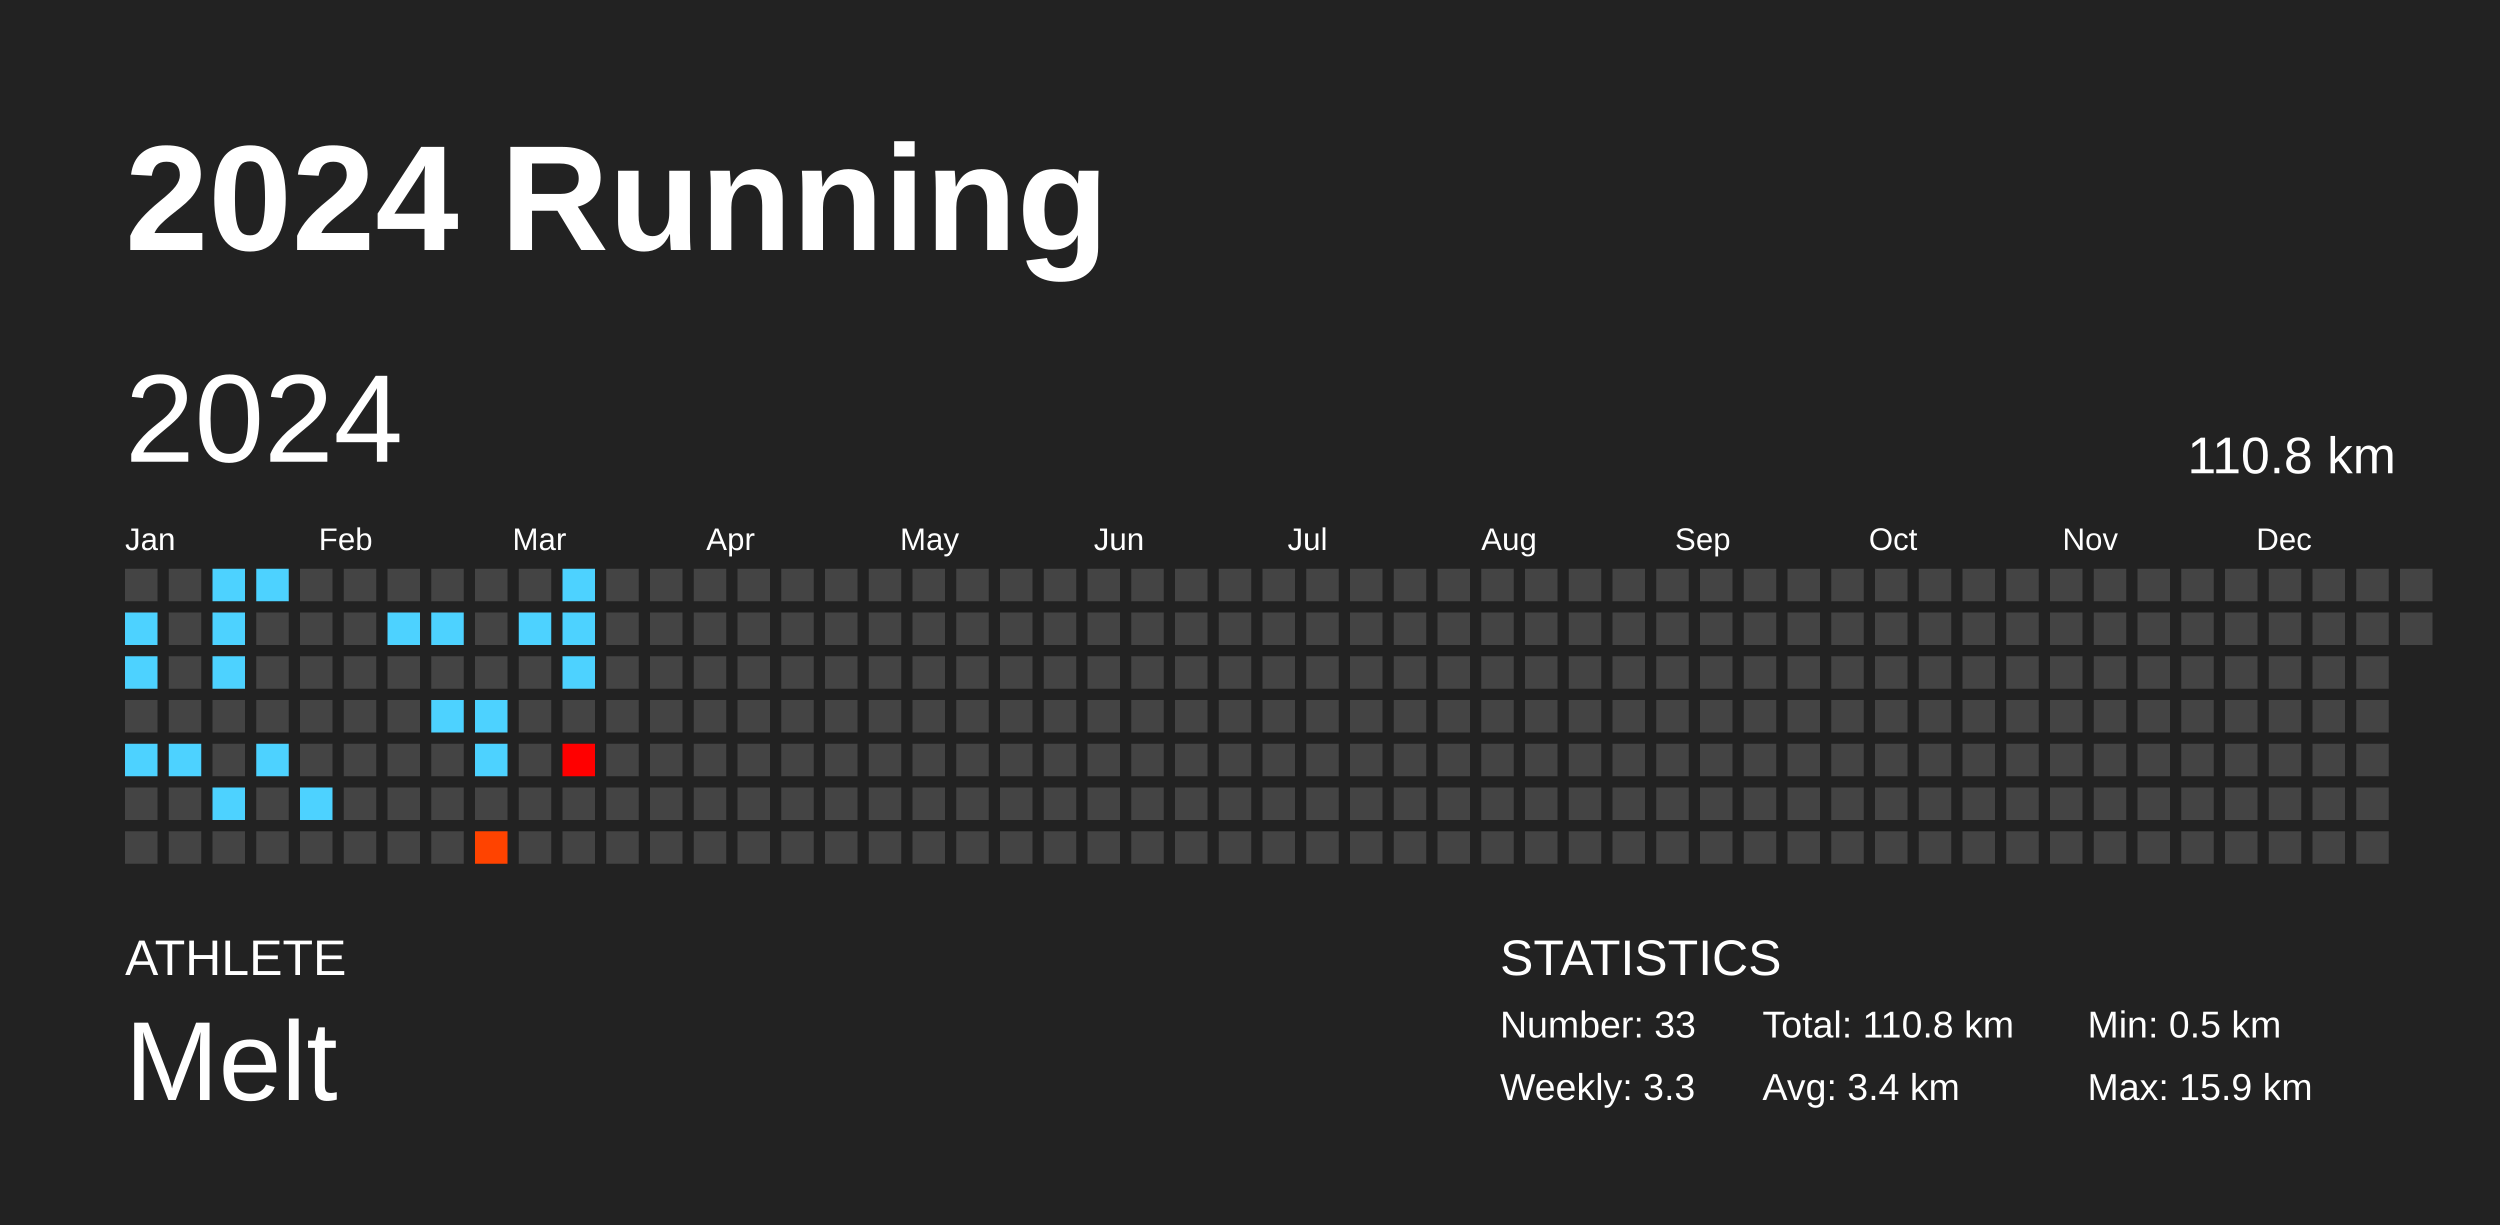
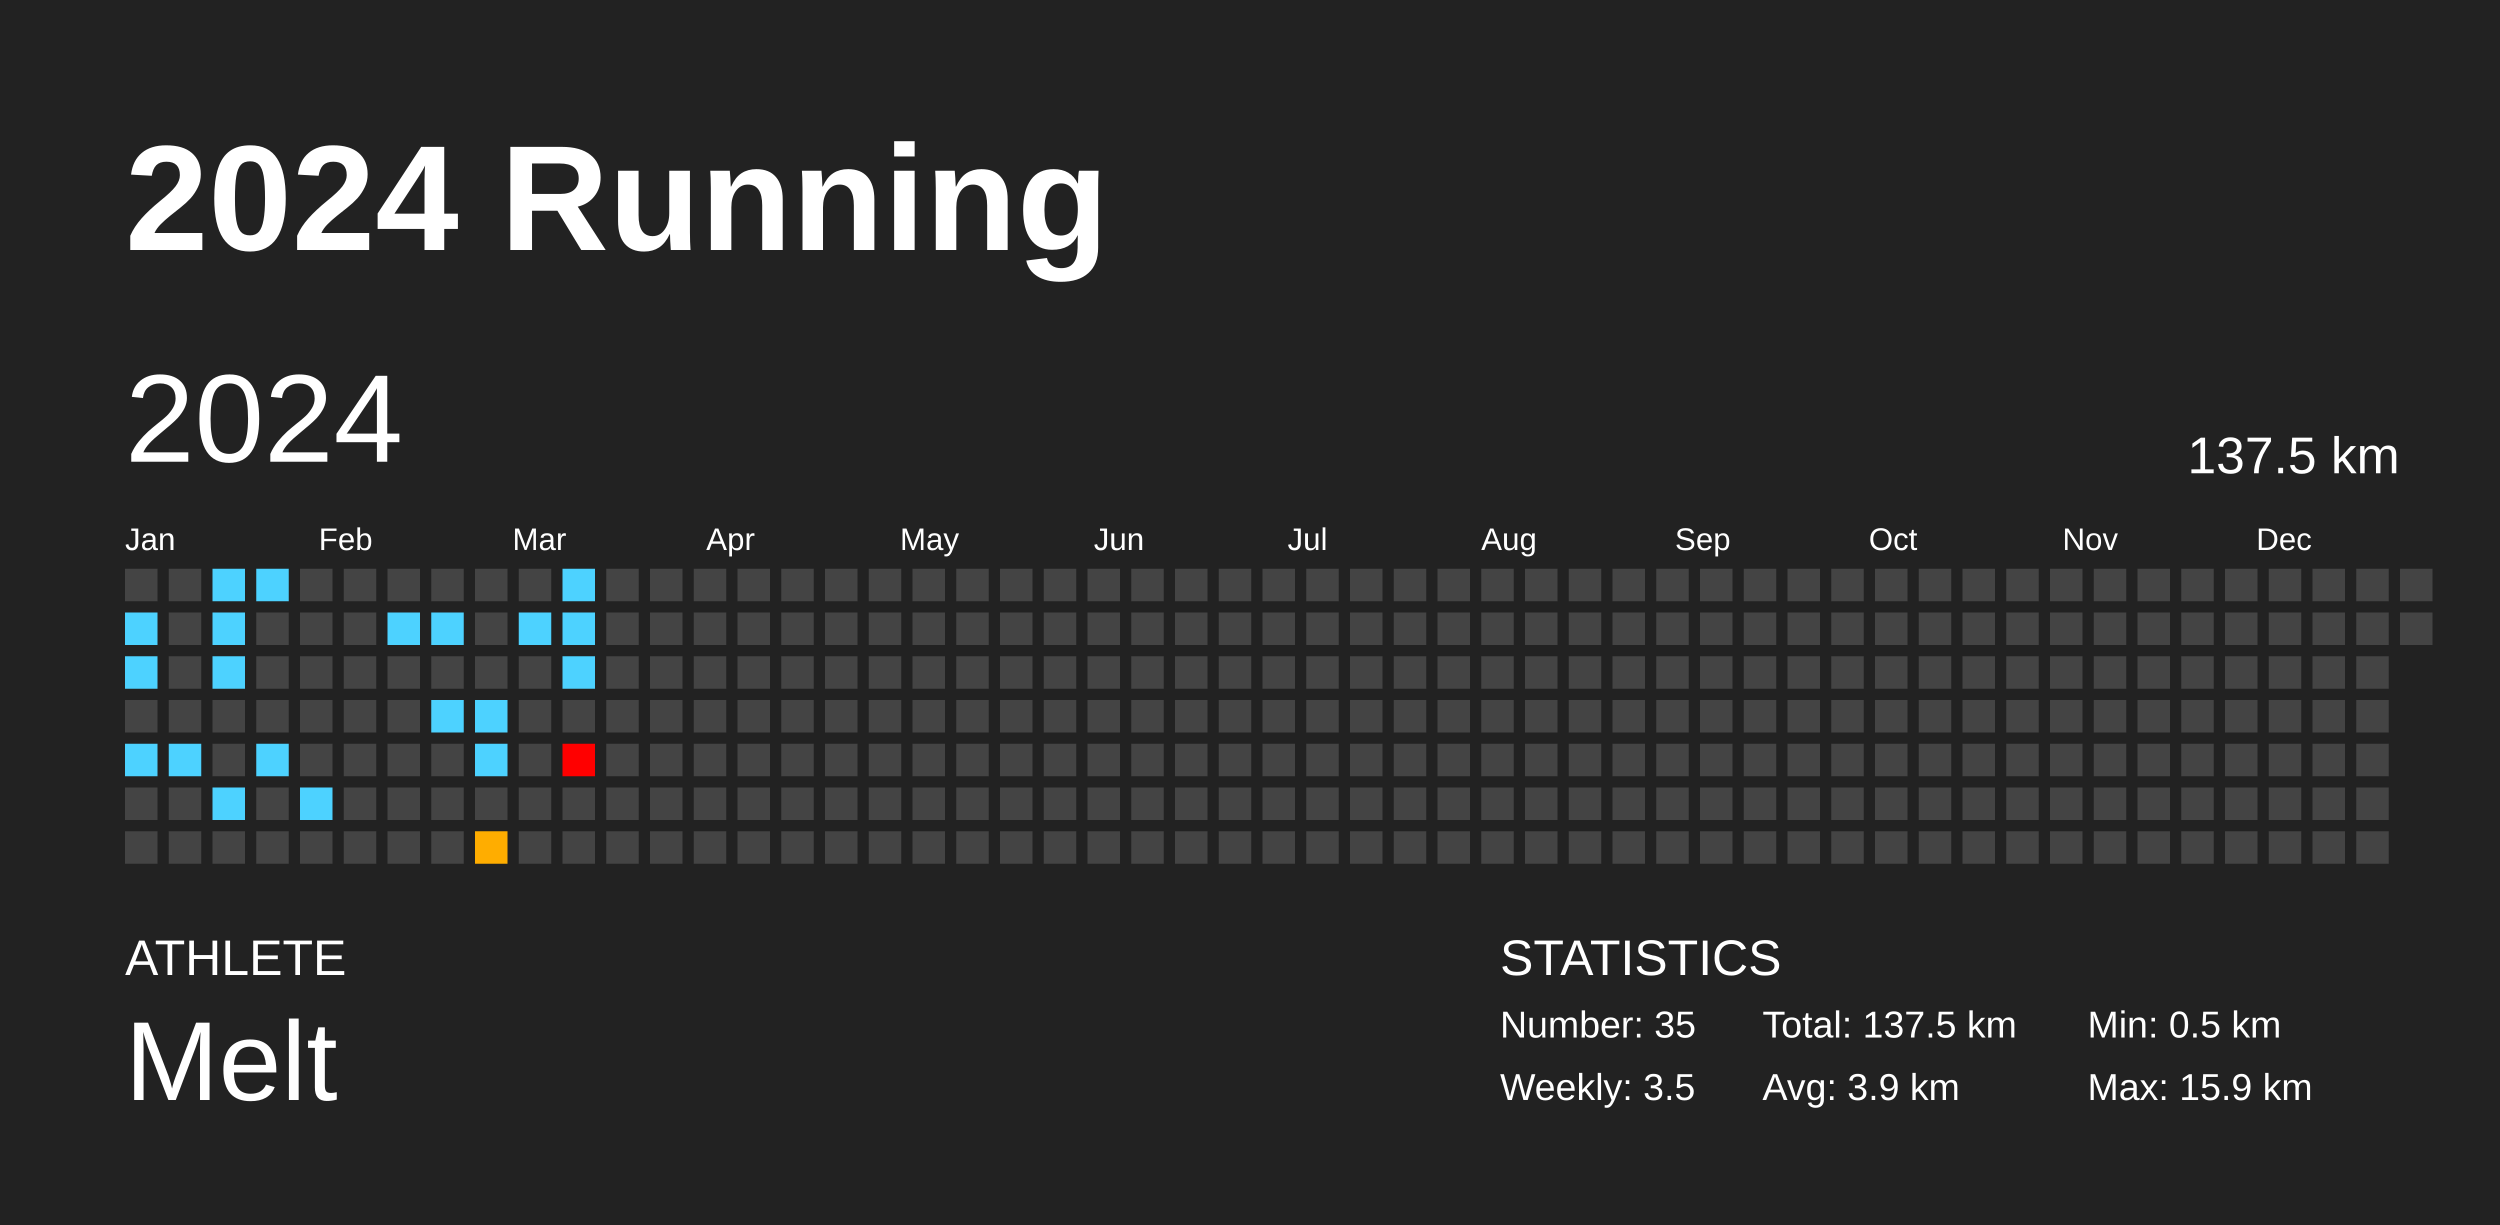
<svg xmlns="http://www.w3.org/2000/svg" baseProfile="full" height="98mm" version="1.1" viewBox="0,0,200,98" width="200mm">
  <defs />
  <rect fill="#222222" height="98" width="200" x="0" y="0" />
  <text fill="#FFFFFF" style="font-size:12px; font-family:Arial; font-weight:bold;" x="10" y="20">2024 Running</text>
  <text fill="#FFFFFF" style="font-size:4px; font-family:Arial" x="10" y="78">ATHLETE</text>
  <text fill="#FFFFFF" style="font-size:9px; font-family:Arial" x="10" y="88">Melt</text>
  <text fill="#FFFFFF" style="font-size:4px; font-family:Arial" x="120" y="78">STATISTICS</text>
-   <text fill="#FFFFFF" style="font-size:3px; font-family:Arial" x="120" y="83">Number: 33</text>
-   <text fill="#FFFFFF" style="font-size:3px; font-family:Arial" x="120" y="88">Weekly: 3.3</text>
-   <text fill="#FFFFFF" style="font-size:3px; font-family:Arial" x="141" y="83">Total: 110.8 km</text>
-   <text fill="#FFFFFF" style="font-size:3px; font-family:Arial" x="141" y="88">Avg: 3.4 km</text>
+   <text fill="#FFFFFF" style="font-size:3px; font-family:Arial" x="120" y="83">Number: 35</text>
+   <text fill="#FFFFFF" style="font-size:3px; font-family:Arial" x="120" y="88">Weekly: 3.5</text>
+   <text fill="#FFFFFF" style="font-size:3px; font-family:Arial" x="141" y="83">Total: 137.5 km</text>
+   <text fill="#FFFFFF" style="font-size:3px; font-family:Arial" x="141" y="88">Avg: 3.9 km</text>
  <text fill="#FFFFFF" style="font-size:3px; font-family:Arial" x="167" y="83">Min: 0.5 km</text>
  <text fill="#FFFFFF" style="font-size:3px; font-family:Arial" x="167" y="88">Max: 15.9 km</text>
  <text dominant-baseline="hanging" fill="#FFFFFF" style="font-size:10.0px; font-family:Arial;" x="10" y="30">2024</text>
-   <text dominant-baseline="hanging" fill="#FFFFFF" style="font-size:4.125px; font-family:Arial;" x="175" y="35">110.8 km</text>
+   <text dominant-baseline="hanging" fill="#FFFFFF" style="font-size:4.125px; font-family:Arial;" x="175" y="35">137.5 km</text>
  <text fill="#FFFFFF" style="font-size:2.5px; font-family:Arial" x="10.0" y="44">Jan</text>
  <text fill="#FFFFFF" style="font-size:2.5px; font-family:Arial" x="25.5" y="44">Feb</text>
  <text fill="#FFFFFF" style="font-size:2.5px; font-family:Arial" x="41.0" y="44">Mar</text>
  <text fill="#FFFFFF" style="font-size:2.5px; font-family:Arial" x="56.5" y="44">Apr</text>
  <text fill="#FFFFFF" style="font-size:2.5px; font-family:Arial" x="72.0" y="44">May</text>
  <text fill="#FFFFFF" style="font-size:2.5px; font-family:Arial" x="87.5" y="44">Jun</text>
  <text fill="#FFFFFF" style="font-size:2.5px; font-family:Arial" x="103.0" y="44">Jul</text>
  <text fill="#FFFFFF" style="font-size:2.5px; font-family:Arial" x="118.5" y="44">Aug</text>
  <text fill="#FFFFFF" style="font-size:2.5px; font-family:Arial" x="134.0" y="44">Sep</text>
  <text fill="#FFFFFF" style="font-size:2.5px; font-family:Arial" x="149.5" y="44">Oct</text>
  <text fill="#FFFFFF" style="font-size:2.5px; font-family:Arial" x="165.0" y="44">Nov</text>
  <text fill="#FFFFFF" style="font-size:2.5px; font-family:Arial" x="180.5" y="44">Dec</text>
  <rect fill="#444444" height="2.6" width="2.6" x="10.0" y="45.5" />
  <rect fill="#4dd2ff" height="2.6" width="2.6" x="10.0" y="49.0" />
  <rect fill="#4dd2ff" height="2.6" width="2.6" x="10.0" y="52.5" />
  <rect fill="#444444" height="2.6" width="2.6" x="10.0" y="56.0" />
  <rect fill="#4dd2ff" height="2.6" width="2.6" x="10.0" y="59.5" />
  <rect fill="#444444" height="2.6" width="2.6" x="10.0" y="63.0" />
  <rect fill="#444444" height="2.6" width="2.6" x="10.0" y="66.5" />
  <rect fill="#444444" height="2.6" width="2.6" x="13.5" y="45.5" />
  <rect fill="#444444" height="2.6" width="2.6" x="13.5" y="49.0" />
  <rect fill="#444444" height="2.6" width="2.6" x="13.5" y="52.5" />
  <rect fill="#444444" height="2.6" width="2.6" x="13.5" y="56.0" />
  <rect fill="#4dd2ff" height="2.6" width="2.6" x="13.5" y="59.5" />
  <rect fill="#444444" height="2.6" width="2.6" x="13.5" y="63.0" />
  <rect fill="#444444" height="2.6" width="2.6" x="13.5" y="66.5" />
  <rect fill="#4dd2ff" height="2.6" width="2.6" x="17.0" y="45.5" />
  <rect fill="#4dd2ff" height="2.6" width="2.6" x="17.0" y="49.0" />
  <rect fill="#4dd2ff" height="2.6" width="2.6" x="17.0" y="52.5" />
  <rect fill="#444444" height="2.6" width="2.6" x="17.0" y="56.0" />
  <rect fill="#444444" height="2.6" width="2.6" x="17.0" y="59.5" />
  <rect fill="#4dd2ff" height="2.6" width="2.6" x="17.0" y="63.0" />
  <rect fill="#444444" height="2.6" width="2.6" x="17.0" y="66.5" />
  <rect fill="#4dd2ff" height="2.6" width="2.6" x="20.5" y="45.5" />
  <rect fill="#444444" height="2.6" width="2.6" x="20.5" y="49.0" />
  <rect fill="#444444" height="2.6" width="2.6" x="20.5" y="52.5" />
  <rect fill="#444444" height="2.6" width="2.6" x="20.5" y="56.0" />
  <rect fill="#4dd2ff" height="2.6" width="2.6" x="20.5" y="59.5" />
  <rect fill="#444444" height="2.6" width="2.6" x="20.5" y="63.0" />
  <rect fill="#444444" height="2.6" width="2.6" x="20.5" y="66.5" />
  <rect fill="#444444" height="2.6" width="2.6" x="24.0" y="45.5" />
  <rect fill="#444444" height="2.6" width="2.6" x="24.0" y="49.0" />
  <rect fill="#444444" height="2.6" width="2.6" x="24.0" y="52.5" />
  <rect fill="#444444" height="2.6" width="2.6" x="24.0" y="56.0" />
  <rect fill="#444444" height="2.6" width="2.6" x="24.0" y="59.5" />
  <rect fill="#4dd2ff" height="2.6" width="2.6" x="24.0" y="63.0" />
  <rect fill="#444444" height="2.6" width="2.6" x="24.0" y="66.5" />
  <rect fill="#444444" height="2.6" width="2.6" x="27.5" y="45.5" />
  <rect fill="#444444" height="2.6" width="2.6" x="27.5" y="49.0" />
  <rect fill="#444444" height="2.6" width="2.6" x="27.5" y="52.5" />
  <rect fill="#444444" height="2.6" width="2.6" x="27.5" y="56.0" />
  <rect fill="#444444" height="2.6" width="2.6" x="27.5" y="59.5" />
  <rect fill="#444444" height="2.6" width="2.6" x="27.5" y="63.0" />
  <rect fill="#444444" height="2.6" width="2.6" x="27.5" y="66.5" />
  <rect fill="#444444" height="2.6" width="2.6" x="31.0" y="45.5" />
  <rect fill="#4dd2ff" height="2.6" width="2.6" x="31.0" y="49.0" />
  <rect fill="#444444" height="2.6" width="2.6" x="31.0" y="52.5" />
  <rect fill="#444444" height="2.6" width="2.6" x="31.0" y="56.0" />
  <rect fill="#444444" height="2.6" width="2.6" x="31.0" y="59.5" />
  <rect fill="#444444" height="2.6" width="2.6" x="31.0" y="63.0" />
  <rect fill="#444444" height="2.6" width="2.6" x="31.0" y="66.5" />
  <rect fill="#444444" height="2.6" width="2.6" x="34.5" y="45.5" />
  <rect fill="#4dd2ff" height="2.6" width="2.6" x="34.5" y="49.0" />
  <rect fill="#444444" height="2.6" width="2.6" x="34.5" y="52.5" />
  <rect fill="#4dd2ff" height="2.6" width="2.6" x="34.5" y="56.0" />
  <rect fill="#444444" height="2.6" width="2.6" x="34.5" y="59.5" />
  <rect fill="#444444" height="2.6" width="2.6" x="34.5" y="63.0" />
  <rect fill="#444444" height="2.6" width="2.6" x="34.5" y="66.5" />
  <rect fill="#444444" height="2.6" width="2.6" x="38.0" y="45.5" />
  <rect fill="#444444" height="2.6" width="2.6" x="38.0" y="49.0" />
  <rect fill="#444444" height="2.6" width="2.6" x="38.0" y="52.5" />
  <rect fill="#4dd2ff" height="2.6" width="2.6" x="38.0" y="56.0" />
  <rect fill="#4dd2ff" height="2.6" width="2.6" x="38.0" y="59.5" />
  <rect fill="#444444" height="2.6" width="2.6" x="38.0" y="63.0" />
-   <rect fill="#ff4300" height="2.6" width="2.6" x="38.0" y="66.5" />
+   <rect fill="#ffad00" height="2.6" width="2.6" x="38.0" y="66.5" />
  <rect fill="#444444" height="2.6" width="2.6" x="41.5" y="45.5" />
  <rect fill="#4dd2ff" height="2.6" width="2.6" x="41.5" y="49.0" />
  <rect fill="#444444" height="2.6" width="2.6" x="41.5" y="52.5" />
  <rect fill="#444444" height="2.6" width="2.6" x="41.5" y="56.0" />
  <rect fill="#444444" height="2.6" width="2.6" x="41.5" y="59.5" />
  <rect fill="#444444" height="2.6" width="2.6" x="41.5" y="63.0" />
  <rect fill="#444444" height="2.6" width="2.6" x="41.5" y="66.5" />
  <rect fill="#4dd2ff" height="2.6" width="2.6" x="45.0" y="45.5" />
  <rect fill="#4dd2ff" height="2.6" width="2.6" x="45.0" y="49.0" />
  <rect fill="#4dd2ff" height="2.6" width="2.6" x="45.0" y="52.5" />
  <rect fill="#444444" height="2.6" width="2.6" x="45.0" y="56.0" />
  <rect fill="red" height="2.6" width="2.6" x="45.0" y="59.5" />
  <rect fill="#444444" height="2.6" width="2.6" x="45.0" y="63.0" />
  <rect fill="#444444" height="2.6" width="2.6" x="45.0" y="66.5" />
  <rect fill="#444444" height="2.6" width="2.6" x="48.5" y="45.5" />
  <rect fill="#444444" height="2.6" width="2.6" x="48.5" y="49.0" />
  <rect fill="#444444" height="2.6" width="2.6" x="48.5" y="52.5" />
  <rect fill="#444444" height="2.6" width="2.6" x="48.5" y="56.0" />
  <rect fill="#444444" height="2.6" width="2.6" x="48.5" y="59.5" />
  <rect fill="#444444" height="2.6" width="2.6" x="48.5" y="63.0" />
  <rect fill="#444444" height="2.6" width="2.6" x="48.5" y="66.5" />
  <rect fill="#444444" height="2.6" width="2.6" x="52.0" y="45.5" />
  <rect fill="#444444" height="2.6" width="2.6" x="52.0" y="49.0" />
  <rect fill="#444444" height="2.6" width="2.6" x="52.0" y="52.5" />
  <rect fill="#444444" height="2.6" width="2.6" x="52.0" y="56.0" />
  <rect fill="#444444" height="2.6" width="2.6" x="52.0" y="59.5" />
  <rect fill="#444444" height="2.6" width="2.6" x="52.0" y="63.0" />
  <rect fill="#444444" height="2.6" width="2.6" x="52.0" y="66.5" />
  <rect fill="#444444" height="2.6" width="2.6" x="55.5" y="45.5" />
  <rect fill="#444444" height="2.6" width="2.6" x="55.5" y="49.0" />
  <rect fill="#444444" height="2.6" width="2.6" x="55.5" y="52.5" />
  <rect fill="#444444" height="2.6" width="2.6" x="55.5" y="56.0" />
  <rect fill="#444444" height="2.6" width="2.6" x="55.5" y="59.5" />
  <rect fill="#444444" height="2.6" width="2.6" x="55.5" y="63.0" />
  <rect fill="#444444" height="2.6" width="2.6" x="55.5" y="66.5" />
  <rect fill="#444444" height="2.6" width="2.6" x="59.0" y="45.5" />
  <rect fill="#444444" height="2.6" width="2.6" x="59.0" y="49.0" />
  <rect fill="#444444" height="2.6" width="2.6" x="59.0" y="52.5" />
  <rect fill="#444444" height="2.6" width="2.6" x="59.0" y="56.0" />
  <rect fill="#444444" height="2.6" width="2.6" x="59.0" y="59.5" />
  <rect fill="#444444" height="2.6" width="2.6" x="59.0" y="63.0" />
  <rect fill="#444444" height="2.6" width="2.6" x="59.0" y="66.5" />
  <rect fill="#444444" height="2.6" width="2.6" x="62.5" y="45.5" />
  <rect fill="#444444" height="2.6" width="2.6" x="62.5" y="49.0" />
  <rect fill="#444444" height="2.6" width="2.6" x="62.5" y="52.5" />
  <rect fill="#444444" height="2.6" width="2.6" x="62.5" y="56.0" />
  <rect fill="#444444" height="2.6" width="2.6" x="62.5" y="59.5" />
  <rect fill="#444444" height="2.6" width="2.6" x="62.5" y="63.0" />
  <rect fill="#444444" height="2.6" width="2.6" x="62.5" y="66.5" />
  <rect fill="#444444" height="2.6" width="2.6" x="66.0" y="45.5" />
  <rect fill="#444444" height="2.6" width="2.6" x="66.0" y="49.0" />
  <rect fill="#444444" height="2.6" width="2.6" x="66.0" y="52.5" />
  <rect fill="#444444" height="2.6" width="2.6" x="66.0" y="56.0" />
  <rect fill="#444444" height="2.6" width="2.6" x="66.0" y="59.5" />
  <rect fill="#444444" height="2.6" width="2.6" x="66.0" y="63.0" />
  <rect fill="#444444" height="2.6" width="2.6" x="66.0" y="66.5" />
  <rect fill="#444444" height="2.6" width="2.6" x="69.5" y="45.5" />
  <rect fill="#444444" height="2.6" width="2.6" x="69.5" y="49.0" />
  <rect fill="#444444" height="2.6" width="2.6" x="69.5" y="52.5" />
  <rect fill="#444444" height="2.6" width="2.6" x="69.5" y="56.0" />
  <rect fill="#444444" height="2.6" width="2.6" x="69.5" y="59.5" />
  <rect fill="#444444" height="2.6" width="2.6" x="69.5" y="63.0" />
  <rect fill="#444444" height="2.6" width="2.6" x="69.5" y="66.5" />
  <rect fill="#444444" height="2.6" width="2.6" x="73.0" y="45.5" />
  <rect fill="#444444" height="2.6" width="2.6" x="73.0" y="49.0" />
  <rect fill="#444444" height="2.6" width="2.6" x="73.0" y="52.5" />
  <rect fill="#444444" height="2.6" width="2.6" x="73.0" y="56.0" />
  <rect fill="#444444" height="2.6" width="2.6" x="73.0" y="59.5" />
  <rect fill="#444444" height="2.6" width="2.6" x="73.0" y="63.0" />
  <rect fill="#444444" height="2.6" width="2.6" x="73.0" y="66.5" />
  <rect fill="#444444" height="2.6" width="2.6" x="76.5" y="45.5" />
  <rect fill="#444444" height="2.6" width="2.6" x="76.5" y="49.0" />
  <rect fill="#444444" height="2.6" width="2.6" x="76.5" y="52.5" />
  <rect fill="#444444" height="2.6" width="2.6" x="76.5" y="56.0" />
  <rect fill="#444444" height="2.6" width="2.6" x="76.5" y="59.5" />
  <rect fill="#444444" height="2.6" width="2.6" x="76.5" y="63.0" />
  <rect fill="#444444" height="2.6" width="2.6" x="76.5" y="66.5" />
  <rect fill="#444444" height="2.6" width="2.6" x="80.0" y="45.5" />
  <rect fill="#444444" height="2.6" width="2.6" x="80.0" y="49.0" />
  <rect fill="#444444" height="2.6" width="2.6" x="80.0" y="52.5" />
  <rect fill="#444444" height="2.6" width="2.6" x="80.0" y="56.0" />
  <rect fill="#444444" height="2.6" width="2.6" x="80.0" y="59.5" />
  <rect fill="#444444" height="2.6" width="2.6" x="80.0" y="63.0" />
  <rect fill="#444444" height="2.6" width="2.6" x="80.0" y="66.5" />
  <rect fill="#444444" height="2.6" width="2.6" x="83.5" y="45.5" />
  <rect fill="#444444" height="2.6" width="2.6" x="83.5" y="49.0" />
  <rect fill="#444444" height="2.6" width="2.6" x="83.5" y="52.5" />
  <rect fill="#444444" height="2.6" width="2.6" x="83.5" y="56.0" />
  <rect fill="#444444" height="2.6" width="2.6" x="83.5" y="59.5" />
  <rect fill="#444444" height="2.6" width="2.6" x="83.5" y="63.0" />
  <rect fill="#444444" height="2.6" width="2.6" x="83.5" y="66.5" />
  <rect fill="#444444" height="2.6" width="2.6" x="87.0" y="45.5" />
  <rect fill="#444444" height="2.6" width="2.6" x="87.0" y="49.0" />
  <rect fill="#444444" height="2.6" width="2.6" x="87.0" y="52.5" />
  <rect fill="#444444" height="2.6" width="2.6" x="87.0" y="56.0" />
  <rect fill="#444444" height="2.6" width="2.6" x="87.0" y="59.5" />
  <rect fill="#444444" height="2.6" width="2.6" x="87.0" y="63.0" />
  <rect fill="#444444" height="2.6" width="2.6" x="87.0" y="66.5" />
  <rect fill="#444444" height="2.6" width="2.6" x="90.5" y="45.5" />
  <rect fill="#444444" height="2.6" width="2.6" x="90.5" y="49.0" />
  <rect fill="#444444" height="2.6" width="2.6" x="90.5" y="52.5" />
  <rect fill="#444444" height="2.6" width="2.6" x="90.5" y="56.0" />
  <rect fill="#444444" height="2.6" width="2.6" x="90.5" y="59.5" />
  <rect fill="#444444" height="2.6" width="2.6" x="90.5" y="63.0" />
  <rect fill="#444444" height="2.6" width="2.6" x="90.5" y="66.5" />
  <rect fill="#444444" height="2.6" width="2.6" x="94.0" y="45.5" />
  <rect fill="#444444" height="2.6" width="2.6" x="94.0" y="49.0" />
  <rect fill="#444444" height="2.6" width="2.6" x="94.0" y="52.5" />
  <rect fill="#444444" height="2.6" width="2.6" x="94.0" y="56.0" />
  <rect fill="#444444" height="2.6" width="2.6" x="94.0" y="59.5" />
  <rect fill="#444444" height="2.6" width="2.6" x="94.0" y="63.0" />
  <rect fill="#444444" height="2.6" width="2.6" x="94.0" y="66.5" />
  <rect fill="#444444" height="2.6" width="2.6" x="97.5" y="45.5" />
  <rect fill="#444444" height="2.6" width="2.6" x="97.5" y="49.0" />
  <rect fill="#444444" height="2.6" width="2.6" x="97.5" y="52.5" />
  <rect fill="#444444" height="2.6" width="2.6" x="97.5" y="56.0" />
  <rect fill="#444444" height="2.6" width="2.6" x="97.5" y="59.5" />
  <rect fill="#444444" height="2.6" width="2.6" x="97.5" y="63.0" />
  <rect fill="#444444" height="2.6" width="2.6" x="97.5" y="66.5" />
  <rect fill="#444444" height="2.6" width="2.6" x="101.0" y="45.5" />
  <rect fill="#444444" height="2.6" width="2.6" x="101.0" y="49.0" />
  <rect fill="#444444" height="2.6" width="2.6" x="101.0" y="52.5" />
  <rect fill="#444444" height="2.6" width="2.6" x="101.0" y="56.0" />
  <rect fill="#444444" height="2.6" width="2.6" x="101.0" y="59.5" />
  <rect fill="#444444" height="2.6" width="2.6" x="101.0" y="63.0" />
  <rect fill="#444444" height="2.6" width="2.6" x="101.0" y="66.5" />
  <rect fill="#444444" height="2.6" width="2.6" x="104.5" y="45.5" />
  <rect fill="#444444" height="2.6" width="2.6" x="104.5" y="49.0" />
  <rect fill="#444444" height="2.6" width="2.6" x="104.5" y="52.5" />
  <rect fill="#444444" height="2.6" width="2.6" x="104.5" y="56.0" />
  <rect fill="#444444" height="2.6" width="2.6" x="104.5" y="59.5" />
  <rect fill="#444444" height="2.6" width="2.6" x="104.5" y="63.0" />
  <rect fill="#444444" height="2.6" width="2.6" x="104.5" y="66.5" />
  <rect fill="#444444" height="2.6" width="2.6" x="108.0" y="45.5" />
  <rect fill="#444444" height="2.6" width="2.6" x="108.0" y="49.0" />
  <rect fill="#444444" height="2.6" width="2.6" x="108.0" y="52.5" />
  <rect fill="#444444" height="2.6" width="2.6" x="108.0" y="56.0" />
  <rect fill="#444444" height="2.6" width="2.6" x="108.0" y="59.5" />
  <rect fill="#444444" height="2.6" width="2.6" x="108.0" y="63.0" />
  <rect fill="#444444" height="2.6" width="2.6" x="108.0" y="66.5" />
  <rect fill="#444444" height="2.6" width="2.6" x="111.5" y="45.5" />
  <rect fill="#444444" height="2.6" width="2.6" x="111.5" y="49.0" />
  <rect fill="#444444" height="2.6" width="2.6" x="111.5" y="52.5" />
  <rect fill="#444444" height="2.6" width="2.6" x="111.5" y="56.0" />
  <rect fill="#444444" height="2.6" width="2.6" x="111.5" y="59.5" />
  <rect fill="#444444" height="2.6" width="2.6" x="111.5" y="63.0" />
  <rect fill="#444444" height="2.6" width="2.6" x="111.5" y="66.5" />
  <rect fill="#444444" height="2.6" width="2.6" x="115.0" y="45.5" />
  <rect fill="#444444" height="2.6" width="2.6" x="115.0" y="49.0" />
  <rect fill="#444444" height="2.6" width="2.6" x="115.0" y="52.5" />
  <rect fill="#444444" height="2.6" width="2.6" x="115.0" y="56.0" />
  <rect fill="#444444" height="2.6" width="2.6" x="115.0" y="59.5" />
  <rect fill="#444444" height="2.6" width="2.6" x="115.0" y="63.0" />
  <rect fill="#444444" height="2.6" width="2.6" x="115.0" y="66.5" />
  <rect fill="#444444" height="2.6" width="2.6" x="118.5" y="45.5" />
  <rect fill="#444444" height="2.6" width="2.6" x="118.5" y="49.0" />
  <rect fill="#444444" height="2.6" width="2.6" x="118.5" y="52.5" />
  <rect fill="#444444" height="2.6" width="2.6" x="118.5" y="56.0" />
  <rect fill="#444444" height="2.6" width="2.6" x="118.5" y="59.5" />
  <rect fill="#444444" height="2.6" width="2.6" x="118.5" y="63.0" />
  <rect fill="#444444" height="2.6" width="2.6" x="118.5" y="66.5" />
  <rect fill="#444444" height="2.6" width="2.6" x="122.0" y="45.5" />
  <rect fill="#444444" height="2.6" width="2.6" x="122.0" y="49.0" />
  <rect fill="#444444" height="2.6" width="2.6" x="122.0" y="52.5" />
  <rect fill="#444444" height="2.6" width="2.6" x="122.0" y="56.0" />
  <rect fill="#444444" height="2.6" width="2.6" x="122.0" y="59.5" />
  <rect fill="#444444" height="2.6" width="2.6" x="122.0" y="63.0" />
  <rect fill="#444444" height="2.6" width="2.6" x="122.0" y="66.5" />
  <rect fill="#444444" height="2.6" width="2.6" x="125.5" y="45.5" />
  <rect fill="#444444" height="2.6" width="2.6" x="125.5" y="49.0" />
  <rect fill="#444444" height="2.6" width="2.6" x="125.5" y="52.5" />
  <rect fill="#444444" height="2.6" width="2.6" x="125.5" y="56.0" />
  <rect fill="#444444" height="2.6" width="2.6" x="125.5" y="59.5" />
  <rect fill="#444444" height="2.6" width="2.6" x="125.5" y="63.0" />
  <rect fill="#444444" height="2.6" width="2.6" x="125.5" y="66.5" />
  <rect fill="#444444" height="2.6" width="2.6" x="129.0" y="45.5" />
  <rect fill="#444444" height="2.6" width="2.6" x="129.0" y="49.0" />
  <rect fill="#444444" height="2.6" width="2.6" x="129.0" y="52.5" />
  <rect fill="#444444" height="2.6" width="2.6" x="129.0" y="56.0" />
  <rect fill="#444444" height="2.6" width="2.6" x="129.0" y="59.5" />
  <rect fill="#444444" height="2.6" width="2.6" x="129.0" y="63.0" />
  <rect fill="#444444" height="2.6" width="2.6" x="129.0" y="66.5" />
  <rect fill="#444444" height="2.6" width="2.6" x="132.5" y="45.5" />
  <rect fill="#444444" height="2.6" width="2.6" x="132.5" y="49.0" />
  <rect fill="#444444" height="2.6" width="2.6" x="132.5" y="52.5" />
  <rect fill="#444444" height="2.6" width="2.6" x="132.5" y="56.0" />
  <rect fill="#444444" height="2.6" width="2.6" x="132.5" y="59.5" />
  <rect fill="#444444" height="2.6" width="2.6" x="132.5" y="63.0" />
  <rect fill="#444444" height="2.6" width="2.6" x="132.5" y="66.5" />
  <rect fill="#444444" height="2.6" width="2.6" x="136.0" y="45.5" />
  <rect fill="#444444" height="2.6" width="2.6" x="136.0" y="49.0" />
  <rect fill="#444444" height="2.6" width="2.6" x="136.0" y="52.5" />
  <rect fill="#444444" height="2.6" width="2.6" x="136.0" y="56.0" />
  <rect fill="#444444" height="2.6" width="2.6" x="136.0" y="59.5" />
  <rect fill="#444444" height="2.6" width="2.6" x="136.0" y="63.0" />
  <rect fill="#444444" height="2.6" width="2.6" x="136.0" y="66.5" />
  <rect fill="#444444" height="2.6" width="2.6" x="139.5" y="45.5" />
  <rect fill="#444444" height="2.6" width="2.6" x="139.5" y="49.0" />
  <rect fill="#444444" height="2.6" width="2.6" x="139.5" y="52.5" />
  <rect fill="#444444" height="2.6" width="2.6" x="139.5" y="56.0" />
  <rect fill="#444444" height="2.6" width="2.6" x="139.5" y="59.5" />
  <rect fill="#444444" height="2.6" width="2.6" x="139.5" y="63.0" />
  <rect fill="#444444" height="2.6" width="2.6" x="139.5" y="66.5" />
  <rect fill="#444444" height="2.6" width="2.6" x="143.0" y="45.5" />
  <rect fill="#444444" height="2.6" width="2.6" x="143.0" y="49.0" />
  <rect fill="#444444" height="2.6" width="2.6" x="143.0" y="52.5" />
  <rect fill="#444444" height="2.6" width="2.6" x="143.0" y="56.0" />
  <rect fill="#444444" height="2.6" width="2.6" x="143.0" y="59.5" />
  <rect fill="#444444" height="2.6" width="2.6" x="143.0" y="63.0" />
  <rect fill="#444444" height="2.6" width="2.6" x="143.0" y="66.5" />
  <rect fill="#444444" height="2.6" width="2.6" x="146.5" y="45.5" />
  <rect fill="#444444" height="2.6" width="2.6" x="146.5" y="49.0" />
  <rect fill="#444444" height="2.6" width="2.6" x="146.5" y="52.5" />
  <rect fill="#444444" height="2.6" width="2.6" x="146.5" y="56.0" />
  <rect fill="#444444" height="2.6" width="2.6" x="146.5" y="59.5" />
  <rect fill="#444444" height="2.6" width="2.6" x="146.5" y="63.0" />
  <rect fill="#444444" height="2.6" width="2.6" x="146.5" y="66.5" />
  <rect fill="#444444" height="2.6" width="2.6" x="150.0" y="45.5" />
  <rect fill="#444444" height="2.6" width="2.6" x="150.0" y="49.0" />
  <rect fill="#444444" height="2.6" width="2.6" x="150.0" y="52.5" />
  <rect fill="#444444" height="2.6" width="2.6" x="150.0" y="56.0" />
  <rect fill="#444444" height="2.6" width="2.6" x="150.0" y="59.5" />
  <rect fill="#444444" height="2.6" width="2.6" x="150.0" y="63.0" />
  <rect fill="#444444" height="2.6" width="2.6" x="150.0" y="66.5" />
  <rect fill="#444444" height="2.6" width="2.6" x="153.5" y="45.5" />
  <rect fill="#444444" height="2.6" width="2.6" x="153.5" y="49.0" />
  <rect fill="#444444" height="2.6" width="2.6" x="153.5" y="52.5" />
  <rect fill="#444444" height="2.6" width="2.6" x="153.5" y="56.0" />
  <rect fill="#444444" height="2.6" width="2.6" x="153.5" y="59.5" />
  <rect fill="#444444" height="2.6" width="2.6" x="153.5" y="63.0" />
  <rect fill="#444444" height="2.6" width="2.6" x="153.5" y="66.5" />
  <rect fill="#444444" height="2.6" width="2.6" x="157.0" y="45.5" />
  <rect fill="#444444" height="2.6" width="2.6" x="157.0" y="49.0" />
  <rect fill="#444444" height="2.6" width="2.6" x="157.0" y="52.5" />
  <rect fill="#444444" height="2.6" width="2.6" x="157.0" y="56.0" />
  <rect fill="#444444" height="2.6" width="2.6" x="157.0" y="59.5" />
  <rect fill="#444444" height="2.6" width="2.6" x="157.0" y="63.0" />
  <rect fill="#444444" height="2.6" width="2.6" x="157.0" y="66.5" />
  <rect fill="#444444" height="2.6" width="2.6" x="160.5" y="45.5" />
  <rect fill="#444444" height="2.6" width="2.6" x="160.5" y="49.0" />
  <rect fill="#444444" height="2.6" width="2.6" x="160.5" y="52.5" />
  <rect fill="#444444" height="2.6" width="2.6" x="160.5" y="56.0" />
  <rect fill="#444444" height="2.6" width="2.6" x="160.5" y="59.5" />
  <rect fill="#444444" height="2.6" width="2.6" x="160.5" y="63.0" />
  <rect fill="#444444" height="2.6" width="2.6" x="160.5" y="66.5" />
  <rect fill="#444444" height="2.6" width="2.6" x="164.0" y="45.5" />
  <rect fill="#444444" height="2.6" width="2.6" x="164.0" y="49.0" />
  <rect fill="#444444" height="2.6" width="2.6" x="164.0" y="52.5" />
  <rect fill="#444444" height="2.6" width="2.6" x="164.0" y="56.0" />
  <rect fill="#444444" height="2.6" width="2.6" x="164.0" y="59.5" />
  <rect fill="#444444" height="2.6" width="2.6" x="164.0" y="63.0" />
  <rect fill="#444444" height="2.6" width="2.6" x="164.0" y="66.5" />
  <rect fill="#444444" height="2.6" width="2.6" x="167.5" y="45.5" />
  <rect fill="#444444" height="2.6" width="2.6" x="167.5" y="49.0" />
  <rect fill="#444444" height="2.6" width="2.6" x="167.5" y="52.5" />
  <rect fill="#444444" height="2.6" width="2.6" x="167.5" y="56.0" />
  <rect fill="#444444" height="2.6" width="2.6" x="167.5" y="59.5" />
  <rect fill="#444444" height="2.6" width="2.6" x="167.5" y="63.0" />
  <rect fill="#444444" height="2.6" width="2.6" x="167.5" y="66.5" />
  <rect fill="#444444" height="2.6" width="2.6" x="171.0" y="45.5" />
  <rect fill="#444444" height="2.6" width="2.6" x="171.0" y="49.0" />
  <rect fill="#444444" height="2.6" width="2.6" x="171.0" y="52.5" />
  <rect fill="#444444" height="2.6" width="2.6" x="171.0" y="56.0" />
  <rect fill="#444444" height="2.6" width="2.6" x="171.0" y="59.5" />
  <rect fill="#444444" height="2.6" width="2.6" x="171.0" y="63.0" />
  <rect fill="#444444" height="2.6" width="2.6" x="171.0" y="66.5" />
  <rect fill="#444444" height="2.6" width="2.6" x="174.5" y="45.5" />
  <rect fill="#444444" height="2.6" width="2.6" x="174.5" y="49.0" />
  <rect fill="#444444" height="2.6" width="2.6" x="174.5" y="52.5" />
  <rect fill="#444444" height="2.6" width="2.6" x="174.5" y="56.0" />
  <rect fill="#444444" height="2.6" width="2.6" x="174.5" y="59.5" />
  <rect fill="#444444" height="2.6" width="2.6" x="174.5" y="63.0" />
  <rect fill="#444444" height="2.6" width="2.6" x="174.5" y="66.5" />
  <rect fill="#444444" height="2.6" width="2.6" x="178.0" y="45.5" />
  <rect fill="#444444" height="2.6" width="2.6" x="178.0" y="49.0" />
  <rect fill="#444444" height="2.6" width="2.6" x="178.0" y="52.5" />
  <rect fill="#444444" height="2.6" width="2.6" x="178.0" y="56.0" />
  <rect fill="#444444" height="2.6" width="2.6" x="178.0" y="59.5" />
  <rect fill="#444444" height="2.6" width="2.6" x="178.0" y="63.0" />
  <rect fill="#444444" height="2.6" width="2.6" x="178.0" y="66.5" />
  <rect fill="#444444" height="2.6" width="2.6" x="181.5" y="45.5" />
  <rect fill="#444444" height="2.6" width="2.6" x="181.5" y="49.0" />
  <rect fill="#444444" height="2.6" width="2.6" x="181.5" y="52.5" />
  <rect fill="#444444" height="2.6" width="2.6" x="181.5" y="56.0" />
  <rect fill="#444444" height="2.6" width="2.6" x="181.5" y="59.5" />
  <rect fill="#444444" height="2.6" width="2.6" x="181.5" y="63.0" />
  <rect fill="#444444" height="2.6" width="2.6" x="181.5" y="66.5" />
  <rect fill="#444444" height="2.6" width="2.6" x="185.0" y="45.5" />
  <rect fill="#444444" height="2.6" width="2.6" x="185.0" y="49.0" />
  <rect fill="#444444" height="2.6" width="2.6" x="185.0" y="52.5" />
  <rect fill="#444444" height="2.6" width="2.6" x="185.0" y="56.0" />
  <rect fill="#444444" height="2.6" width="2.6" x="185.0" y="59.5" />
  <rect fill="#444444" height="2.6" width="2.6" x="185.0" y="63.0" />
  <rect fill="#444444" height="2.6" width="2.6" x="185.0" y="66.5" />
  <rect fill="#444444" height="2.6" width="2.6" x="188.5" y="45.5" />
  <rect fill="#444444" height="2.6" width="2.6" x="188.5" y="49.0" />
  <rect fill="#444444" height="2.6" width="2.6" x="188.5" y="52.5" />
  <rect fill="#444444" height="2.6" width="2.6" x="188.5" y="56.0" />
  <rect fill="#444444" height="2.6" width="2.6" x="188.5" y="59.5" />
  <rect fill="#444444" height="2.6" width="2.6" x="188.5" y="63.0" />
  <rect fill="#444444" height="2.6" width="2.6" x="188.5" y="66.5" />
  <rect fill="#444444" height="2.6" width="2.6" x="192.0" y="45.5" />
  <rect fill="#444444" height="2.6" width="2.6" x="192.0" y="49.0" />
</svg>
